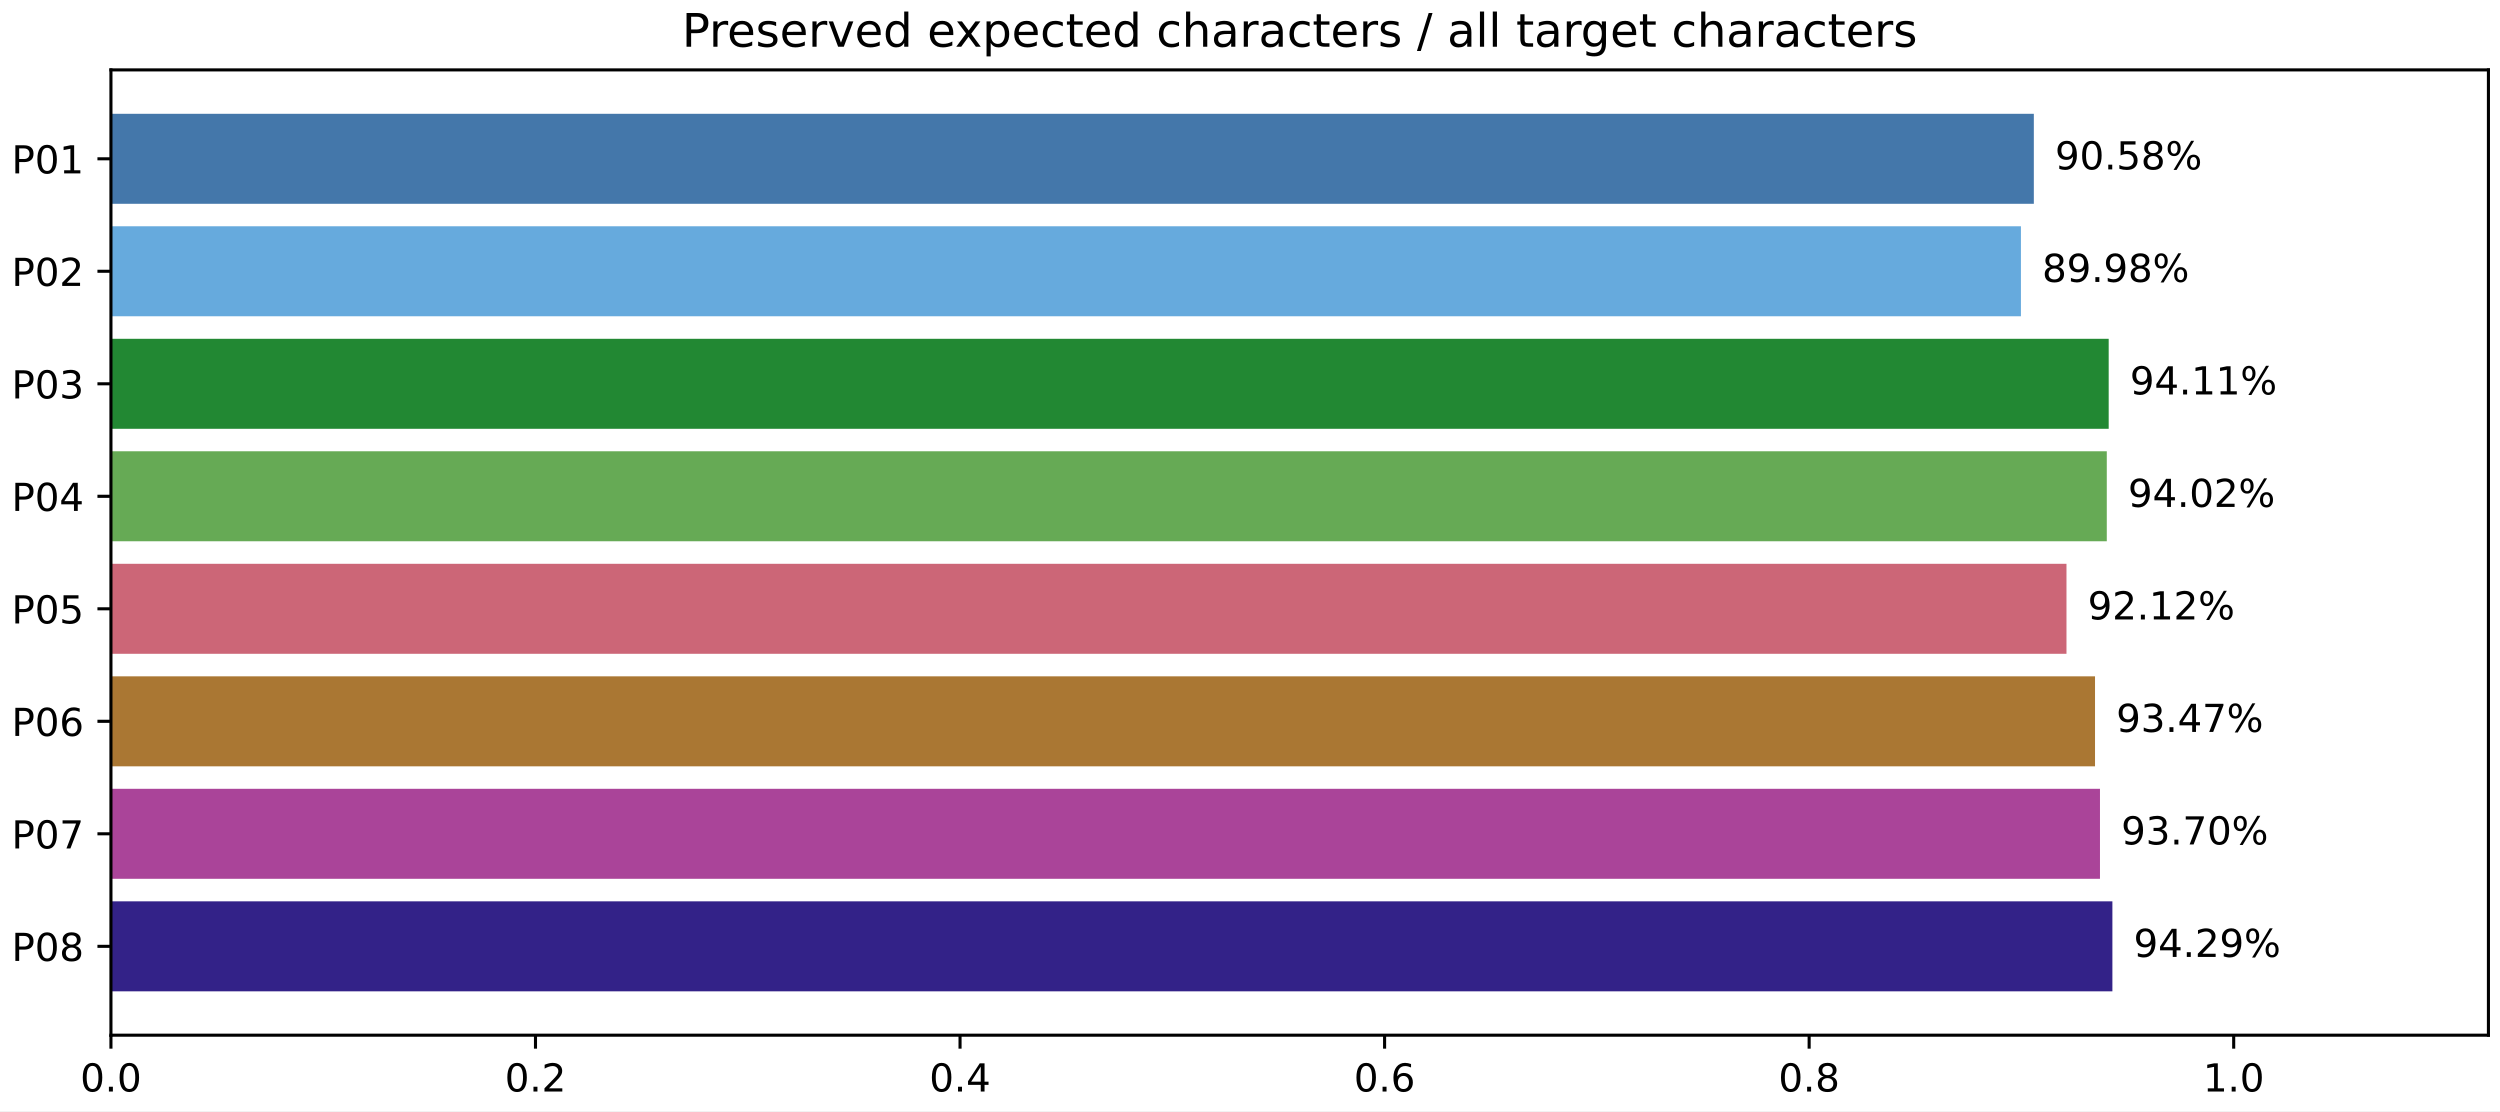
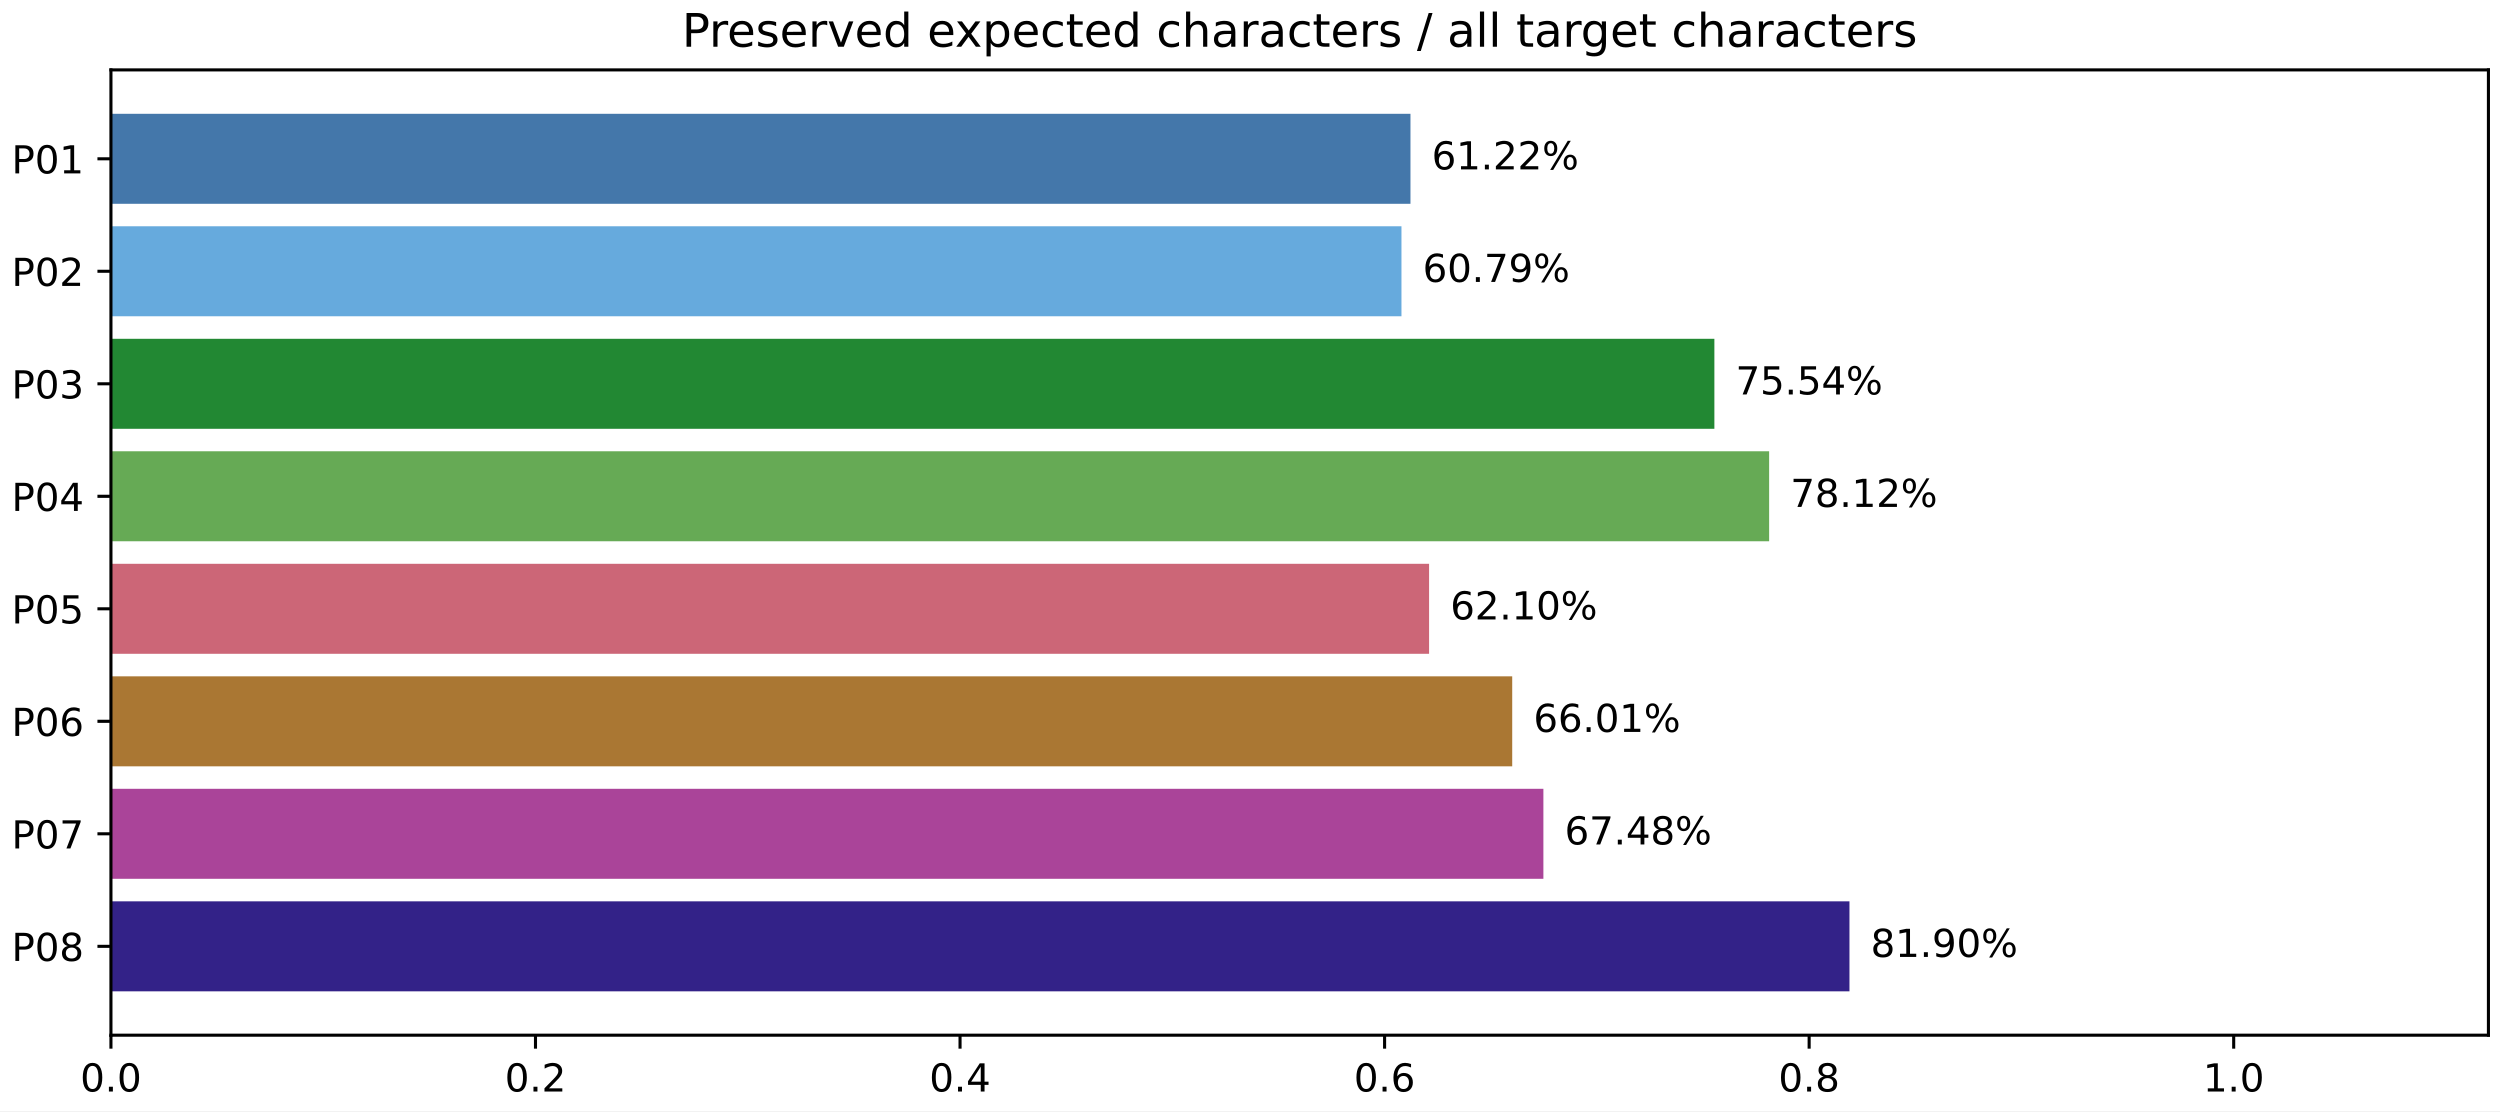
<svg xmlns="http://www.w3.org/2000/svg" xmlns:xlink="http://www.w3.org/1999/xlink" width="648pt" height="288pt" viewBox="0 0 648 288" version="1.1">
  <defs>
    <style type="text/css">*{stroke-linejoin: round; stroke-linecap: butt}</style>
  </defs>
  <g id="figure_1">
    <g id="patch_1">
      <path d="M 0 288  L 648 288  L 648 0  L 0 0  z " style="fill: #ffffff" />
    </g>
    <g id="axes_1">
      <g id="patch_2">
        <path d="M 28.755 268.322  L 645 268.322  L 645 18.118  L 28.755 18.118  z " style="fill: #ffffff" />
      </g>
      <g id="patch_3">
-         <path d="M 28.755 29.491  L 527.17 29.491  L 527.17 52.82  L 28.755 52.82  z " clip-path="url(#p31a4b59c9f)" style="fill: #4477aa" />
+         <path d="M 28.755 29.491  L 365.593 29.491  L 365.593 52.82  L 28.755 52.82  z " clip-path="url(#p114e8aba2e)" style="fill: #4477aa" />
      </g>
      <g id="patch_4">
-         <path d="M 28.755 58.652  L 523.827 58.652  L 523.827 81.981  L 28.755 81.981  z " clip-path="url(#p31a4b59c9f)" style="fill: #66aadd" />
+         <path d="M 28.755 58.652  L 363.26 58.652  L 363.26 81.981  L 28.755 81.981  z " clip-path="url(#p114e8aba2e)" style="fill: #66aadd" />
      </g>
      <g id="patch_5">
-         <path d="M 28.755 87.814  L 546.572 87.814  L 546.572 111.143  L 28.755 111.143  z " clip-path="url(#p31a4b59c9f)" style="fill: #228833" />
+         <path d="M 28.755 87.814  L 444.366 87.814  L 444.366 111.143  L 28.755 111.143  z " clip-path="url(#p114e8aba2e)" style="fill: #228833" />
      </g>
      <g id="patch_6">
-         <path d="M 28.755 116.975  L 546.081 116.975  L 546.081 140.304  L 28.755 140.304  z " clip-path="url(#p31a4b59c9f)" style="fill: #66aa55" />
+         <path d="M 28.755 116.975  L 458.559 116.975  L 458.559 140.304  L 28.755 140.304  z " clip-path="url(#p114e8aba2e)" style="fill: #66aa55" />
      </g>
      <g id="patch_7">
-         <path d="M 28.755 146.136  L 535.633 146.136  L 535.633 169.465  L 28.755 169.465  z " clip-path="url(#p31a4b59c9f)" style="fill: #cc6677" />
+         <path d="M 28.755 146.136  L 370.417 146.136  L 370.417 169.465  L 28.755 169.465  z " clip-path="url(#p114e8aba2e)" style="fill: #cc6677" />
      </g>
      <g id="patch_8">
-         <path d="M 28.755 175.297  L 543.029 175.297  L 543.029 198.626  L 28.755 198.626  z " clip-path="url(#p31a4b59c9f)" style="fill: #aa7733" />
+         <path d="M 28.755 175.297  L 391.965 175.297  L 391.965 198.626  L 28.755 198.626  z " clip-path="url(#p114e8aba2e)" style="fill: #aa7733" />
      </g>
      <g id="patch_9">
-         <path d="M 28.755 204.459  L 544.313 204.459  L 544.313 227.788  L 28.755 227.788  z " clip-path="url(#p31a4b59c9f)" style="fill: #aa4499" />
+         <path d="M 28.755 204.459  L 400.047 204.459  L 400.047 227.788  L 28.755 227.788  z " clip-path="url(#p114e8aba2e)" style="fill: #aa4499" />
      </g>
      <g id="patch_10">
-         <path d="M 28.755 233.62  L 547.532 233.62  L 547.532 256.949  L 28.755 256.949  z " clip-path="url(#p31a4b59c9f)" style="fill: #332288" />
+         <path d="M 28.755 233.62  L 479.381 233.62  L 479.381 256.949  L 28.755 256.949  z " clip-path="url(#p114e8aba2e)" style="fill: #332288" />
      </g>
      <g id="matplotlib.axis_1">
        <g id="xtick_1">
          <g id="line2d_1">
            <defs>
-               <path id="mb92dc8a556" d="M 0 0  L 0 3.5  " style="stroke: #000000; stroke-width: 0.8" />
+               <path id="mbc76c82764" d="M 0 0  L 0 3.5  " style="stroke: #000000; stroke-width: 0.8" />
            </defs>
            <g>
-               <use xlink:href="#mb92dc8a556" x="28.755" y="268.322" style="stroke: #000000; stroke-width: 0.8" />
+               <use xlink:href="#mbc76c82764" x="28.755" y="268.322" style="stroke: #000000; stroke-width: 0.8" />
            </g>
          </g>
          <g id="text_1">
            <text style="font-size: 10px; font-family: 'DejaVu Sans', 'Noto Sans CJK SC', sans-serif; text-anchor: middle" x="28.755" y="282.92" transform="rotate(-0 28.75493 282.9201)">0.0</text>
          </g>
        </g>
        <g id="xtick_2">
          <g id="line2d_2">
            <g>
-               <use xlink:href="#mb92dc8a556" x="138.799" y="268.322" style="stroke: #000000; stroke-width: 0.8" />
+               <use xlink:href="#mbc76c82764" x="138.799" y="268.322" style="stroke: #000000; stroke-width: 0.8" />
            </g>
          </g>
          <g id="text_2">
            <text style="font-size: 10px; font-family: 'DejaVu Sans', 'Noto Sans CJK SC', sans-serif; text-anchor: middle" x="138.799" y="282.92" transform="rotate(-0 138.7986 282.9201)">0.2</text>
          </g>
        </g>
        <g id="xtick_3">
          <g id="line2d_3">
            <g>
-               <use xlink:href="#mb92dc8a556" x="248.842" y="268.322" style="stroke: #000000; stroke-width: 0.8" />
+               <use xlink:href="#mbc76c82764" x="248.842" y="268.322" style="stroke: #000000; stroke-width: 0.8" />
            </g>
          </g>
          <g id="text_3">
            <text style="font-size: 10px; font-family: 'DejaVu Sans', 'Noto Sans CJK SC', sans-serif; text-anchor: middle" x="248.842" y="282.92" transform="rotate(-0 248.8424 282.9201)">0.4</text>
          </g>
        </g>
        <g id="xtick_4">
          <g id="line2d_4">
            <g>
-               <use xlink:href="#mb92dc8a556" x="358.886" y="268.322" style="stroke: #000000; stroke-width: 0.8" />
+               <use xlink:href="#mbc76c82764" x="358.886" y="268.322" style="stroke: #000000; stroke-width: 0.8" />
            </g>
          </g>
          <g id="text_4">
            <text style="font-size: 10px; font-family: 'DejaVu Sans', 'Noto Sans CJK SC', sans-serif; text-anchor: middle" x="358.886" y="282.92" transform="rotate(-0 358.8861 282.9201)">0.6</text>
          </g>
        </g>
        <g id="xtick_5">
          <g id="line2d_5">
            <g>
-               <use xlink:href="#mb92dc8a556" x="468.93" y="268.322" style="stroke: #000000; stroke-width: 0.8" />
+               <use xlink:href="#mbc76c82764" x="468.93" y="268.322" style="stroke: #000000; stroke-width: 0.8" />
            </g>
          </g>
          <g id="text_5">
            <text style="font-size: 10px; font-family: 'DejaVu Sans', 'Noto Sans CJK SC', sans-serif; text-anchor: middle" x="468.93" y="282.92" transform="rotate(-0 468.9298 282.9201)">0.8</text>
          </g>
        </g>
        <g id="xtick_6">
          <g id="line2d_6">
            <g>
-               <use xlink:href="#mb92dc8a556" x="578.974" y="268.322" style="stroke: #000000; stroke-width: 0.8" />
+               <use xlink:href="#mbc76c82764" x="578.974" y="268.322" style="stroke: #000000; stroke-width: 0.8" />
            </g>
          </g>
          <g id="text_6">
            <text style="font-size: 10px; font-family: 'DejaVu Sans', 'Noto Sans CJK SC', sans-serif; text-anchor: middle" x="578.974" y="282.92" transform="rotate(-0 578.9735 282.9201)">1.0</text>
          </g>
        </g>
      </g>
      <g id="matplotlib.axis_2">
        <g id="ytick_1">
          <g id="line2d_7">
            <defs>
-               <path id="m2e0554e9e8" d="M 0 0  L -3.5 0  " style="stroke: #000000; stroke-width: 0.8" />
+               <path id="mdc360abda8" d="M 0 0  L -3.5 0  " style="stroke: #000000; stroke-width: 0.8" />
            </defs>
            <g>
-               <use xlink:href="#m2e0554e9e8" x="28.755" y="41.156" style="stroke: #000000; stroke-width: 0.8" />
+               <use xlink:href="#mdc360abda8" x="28.755" y="41.156" style="stroke: #000000; stroke-width: 0.8" />
            </g>
          </g>
          <g id="text_7">
            <text style="font-size: 10px; font-family: 'DejaVu Sans', 'Noto Sans CJK SC', sans-serif; text-anchor: end" x="21.755" y="44.955" transform="rotate(-0 21.75493 44.95495)">P01</text>
          </g>
        </g>
        <g id="ytick_2">
          <g id="line2d_8">
            <g>
-               <use xlink:href="#m2e0554e9e8" x="28.755" y="70.317" style="stroke: #000000; stroke-width: 0.8" />
+               <use xlink:href="#mdc360abda8" x="28.755" y="70.317" style="stroke: #000000; stroke-width: 0.8" />
            </g>
          </g>
          <g id="text_8">
            <text style="font-size: 10px; font-family: 'DejaVu Sans', 'Noto Sans CJK SC', sans-serif; text-anchor: end" x="21.755" y="74.116" transform="rotate(-0 21.75493 74.11617)">P02</text>
          </g>
        </g>
        <g id="ytick_3">
          <g id="line2d_9">
            <g>
-               <use xlink:href="#m2e0554e9e8" x="28.755" y="99.478" style="stroke: #000000; stroke-width: 0.8" />
+               <use xlink:href="#mdc360abda8" x="28.755" y="99.478" style="stroke: #000000; stroke-width: 0.8" />
            </g>
          </g>
          <g id="text_9">
            <text style="font-size: 10px; font-family: 'DejaVu Sans', 'Noto Sans CJK SC', sans-serif; text-anchor: end" x="21.755" y="103.277" transform="rotate(-0 21.75493 103.2774)">P03</text>
          </g>
        </g>
        <g id="ytick_4">
          <g id="line2d_10">
            <g>
-               <use xlink:href="#m2e0554e9e8" x="28.755" y="128.639" style="stroke: #000000; stroke-width: 0.8" />
+               <use xlink:href="#mdc360abda8" x="28.755" y="128.639" style="stroke: #000000; stroke-width: 0.8" />
            </g>
          </g>
          <g id="text_10">
            <text style="font-size: 10px; font-family: 'DejaVu Sans', 'Noto Sans CJK SC', sans-serif; text-anchor: end" x="21.755" y="132.439" transform="rotate(-0 21.75493 132.4386)">P04</text>
          </g>
        </g>
        <g id="ytick_5">
          <g id="line2d_11">
            <g>
-               <use xlink:href="#m2e0554e9e8" x="28.755" y="157.801" style="stroke: #000000; stroke-width: 0.8" />
+               <use xlink:href="#mdc360abda8" x="28.755" y="157.801" style="stroke: #000000; stroke-width: 0.8" />
            </g>
          </g>
          <g id="text_11">
            <text style="font-size: 10px; font-family: 'DejaVu Sans', 'Noto Sans CJK SC', sans-serif; text-anchor: end" x="21.755" y="161.6" transform="rotate(-0 21.75493 161.5998)">P05</text>
          </g>
        </g>
        <g id="ytick_6">
          <g id="line2d_12">
            <g>
-               <use xlink:href="#m2e0554e9e8" x="28.755" y="186.962" style="stroke: #000000; stroke-width: 0.8" />
+               <use xlink:href="#mdc360abda8" x="28.755" y="186.962" style="stroke: #000000; stroke-width: 0.8" />
            </g>
          </g>
          <g id="text_12">
            <text style="font-size: 10px; font-family: 'DejaVu Sans', 'Noto Sans CJK SC', sans-serif; text-anchor: end" x="21.755" y="190.761" transform="rotate(-0 21.75493 190.761)">P06</text>
          </g>
        </g>
        <g id="ytick_7">
          <g id="line2d_13">
            <g>
-               <use xlink:href="#m2e0554e9e8" x="28.755" y="216.123" style="stroke: #000000; stroke-width: 0.8" />
+               <use xlink:href="#mdc360abda8" x="28.755" y="216.123" style="stroke: #000000; stroke-width: 0.8" />
            </g>
          </g>
          <g id="text_13">
            <text style="font-size: 10px; font-family: 'DejaVu Sans', 'Noto Sans CJK SC', sans-serif; text-anchor: end" x="21.755" y="219.922" transform="rotate(-0 21.75493 219.9223)">P07</text>
          </g>
        </g>
        <g id="ytick_8">
          <g id="line2d_14">
            <g>
-               <use xlink:href="#m2e0554e9e8" x="28.755" y="245.284" style="stroke: #000000; stroke-width: 0.8" />
+               <use xlink:href="#mdc360abda8" x="28.755" y="245.284" style="stroke: #000000; stroke-width: 0.8" />
            </g>
          </g>
          <g id="text_14">
            <text style="font-size: 10px; font-family: 'DejaVu Sans', 'Noto Sans CJK SC', sans-serif; text-anchor: end" x="21.755" y="249.083" transform="rotate(-0 21.75493 249.0835)">P08</text>
          </g>
        </g>
      </g>
      <g id="patch_11">
        <path d="M 28.755 268.322  L 28.755 18.118  " style="fill: none; stroke: #000000; stroke-width: 0.8; stroke-linejoin: miter; stroke-linecap: square" />
      </g>
      <g id="patch_12">
        <path d="M 645 268.322  L 645 18.118  " style="fill: none; stroke: #000000; stroke-width: 0.8; stroke-linejoin: miter; stroke-linecap: square" />
      </g>
      <g id="patch_13">
        <path d="M 28.755 268.322  L 645 268.322  " style="fill: none; stroke: #000000; stroke-width: 0.8; stroke-linejoin: miter; stroke-linecap: square" />
      </g>
      <g id="patch_14">
        <path d="M 28.755 18.118  L 645 18.118  " style="fill: none; stroke: #000000; stroke-width: 0.8; stroke-linejoin: miter; stroke-linecap: square" />
      </g>
      <g id="text_15">
-         <text style="font-size: 10px; font-family: 'DejaVu Sans', 'Noto Sans CJK SC', sans-serif; text-anchor: start" x="532.672" y="43.915" transform="rotate(-0 532.6723 43.9151)">90.58%</text>
+         <text style="font-size: 10px; font-family: 'DejaVu Sans', 'Noto Sans CJK SC', sans-serif; text-anchor: start" x="371.095" y="43.915" transform="rotate(-0 371.0951 43.9151)">61.22%</text>
      </g>
      <g id="text_16">
-         <text style="font-size: 10px; font-family: 'DejaVu Sans', 'Noto Sans CJK SC', sans-serif; text-anchor: start" x="529.329" y="73.076" transform="rotate(-0 529.3288 73.07632)">89.98%</text>
+         <text style="font-size: 10px; font-family: 'DejaVu Sans', 'Noto Sans CJK SC', sans-serif; text-anchor: start" x="368.762" y="73.076" transform="rotate(-0 368.7624 73.07632)">60.79%</text>
      </g>
      <g id="text_17">
-         <text style="font-size: 10px; font-family: 'DejaVu Sans', 'Noto Sans CJK SC', sans-serif; text-anchor: start" x="552.074" y="102.238" transform="rotate(-0 552.0742 102.2375)">94.11%</text>
+         <text style="font-size: 10px; font-family: 'DejaVu Sans', 'Noto Sans CJK SC', sans-serif; text-anchor: start" x="449.868" y="102.238" transform="rotate(-0 449.8682 102.2375)">75.54%</text>
      </g>
      <g id="text_18">
-         <text style="font-size: 10px; font-family: 'DejaVu Sans', 'Noto Sans CJK SC', sans-serif; text-anchor: start" x="551.583" y="131.399" transform="rotate(-0 551.5832 131.3988)">94.02%</text>
+         <text style="font-size: 10px; font-family: 'DejaVu Sans', 'Noto Sans CJK SC', sans-serif; text-anchor: start" x="464.061" y="131.399" transform="rotate(-0 464.0613 131.3988)">78.12%</text>
      </g>
      <g id="text_19">
-         <text style="font-size: 10px; font-family: 'DejaVu Sans', 'Noto Sans CJK SC', sans-serif; text-anchor: start" x="541.135" y="160.56" transform="rotate(-0 541.1353 160.56)">92.12%</text>
+         <text style="font-size: 10px; font-family: 'DejaVu Sans', 'Noto Sans CJK SC', sans-serif; text-anchor: start" x="375.919" y="160.56" transform="rotate(-0 375.919 160.56)">62.10%</text>
      </g>
      <g id="text_20">
-         <text style="font-size: 10px; font-family: 'DejaVu Sans', 'Noto Sans CJK SC', sans-serif; text-anchor: start" x="548.531" y="189.721" transform="rotate(-0 548.5312 189.7212)">93.47%</text>
+         <text style="font-size: 10px; font-family: 'DejaVu Sans', 'Noto Sans CJK SC', sans-serif; text-anchor: start" x="397.468" y="189.721" transform="rotate(-0 397.4675 189.7212)">66.01%</text>
      </g>
      <g id="text_21">
-         <text style="font-size: 10px; font-family: 'DejaVu Sans', 'Noto Sans CJK SC', sans-serif; text-anchor: start" x="549.815" y="218.882" transform="rotate(-0 549.8149 218.8824)">93.70%</text>
+         <text style="font-size: 10px; font-family: 'DejaVu Sans', 'Noto Sans CJK SC', sans-serif; text-anchor: start" x="405.55" y="218.882" transform="rotate(-0 405.5496 218.8824)">67.48%</text>
      </g>
      <g id="text_22">
-         <text style="font-size: 10px; font-family: 'DejaVu Sans', 'Noto Sans CJK SC', sans-serif; text-anchor: start" x="553.034" y="248.044" transform="rotate(-0 553.0342 248.0436)">94.29%</text>
+         <text style="font-size: 10px; font-family: 'DejaVu Sans', 'Noto Sans CJK SC', sans-serif; text-anchor: start" x="484.884" y="248.044" transform="rotate(-0 484.8836 248.0436)">81.90%</text>
      </g>
      <g id="text_23">
        <text style="font-size: 12px; font-family: 'DejaVu Sans', 'Noto Sans CJK SC', sans-serif; text-anchor: middle" x="336.877" y="12.118" transform="rotate(-0 336.8773 12.11837)">Preserved expected characters / all target characters</text>
      </g>
    </g>
  </g>
  <defs>
-     <clipPath id="p31a4b59c9f">
+     <clipPath id="p114e8aba2e">
      <rect x="28.755" y="18.118" width="616.245" height="250.203" />
    </clipPath>
  </defs>
</svg>
